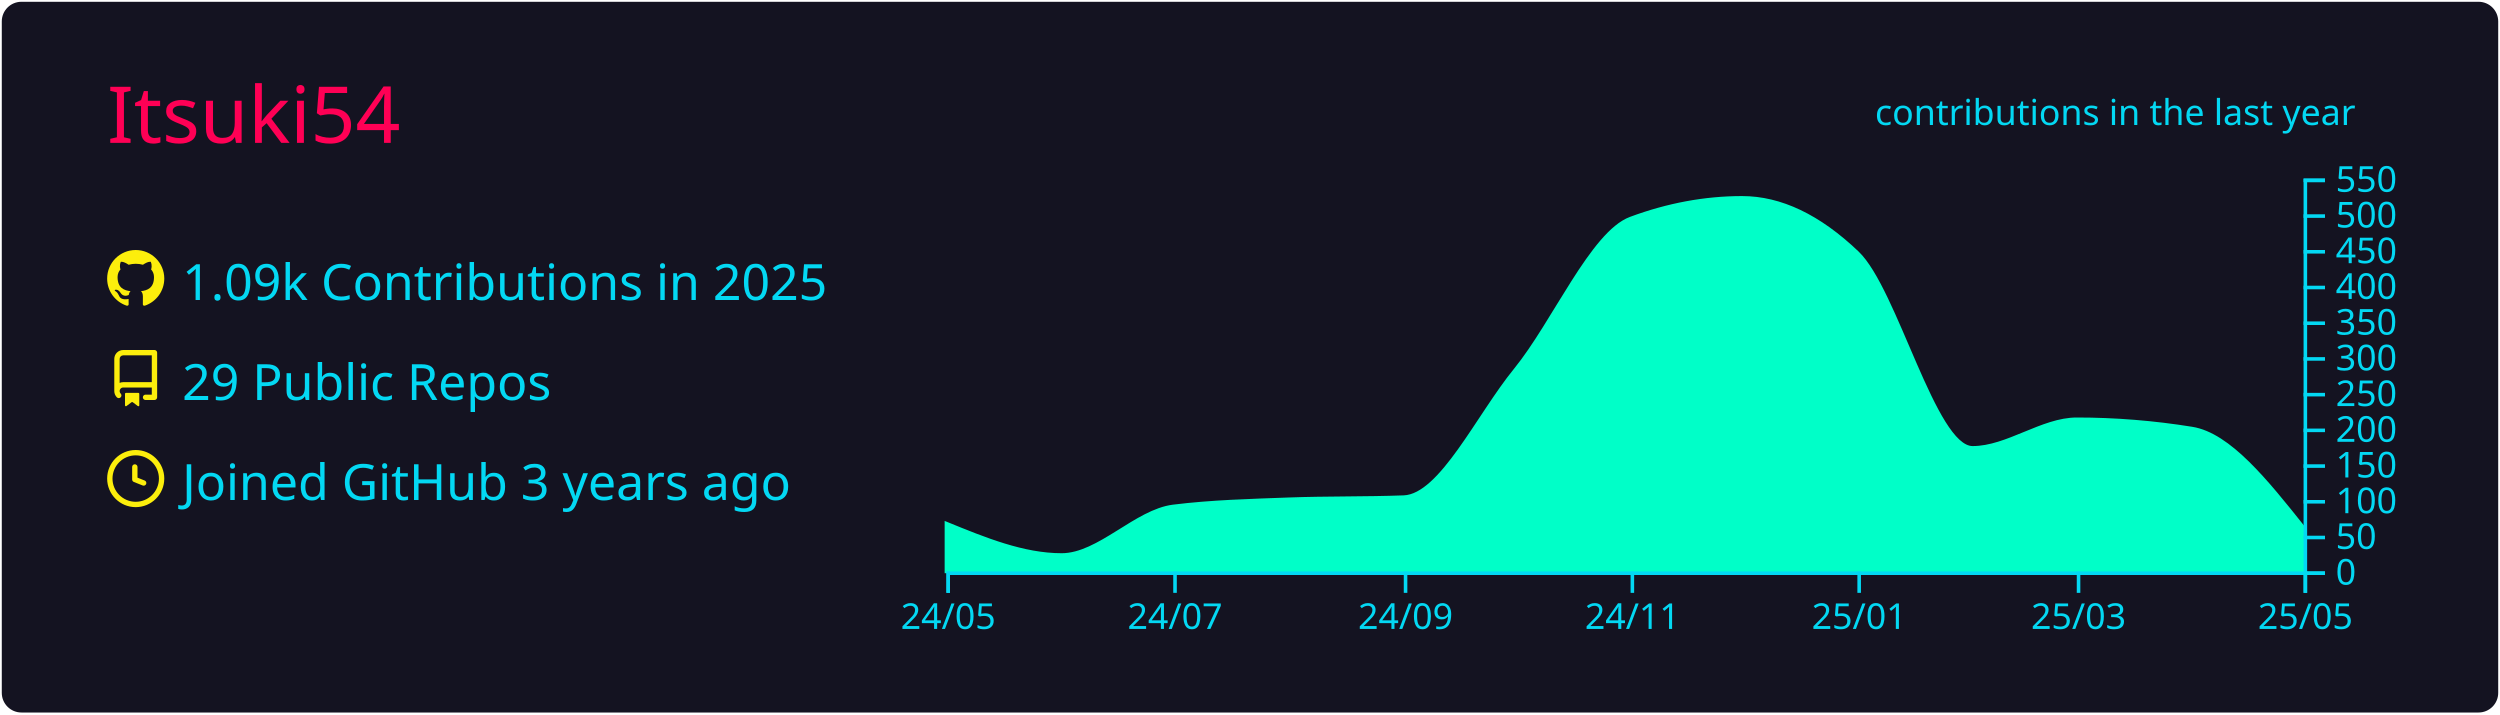
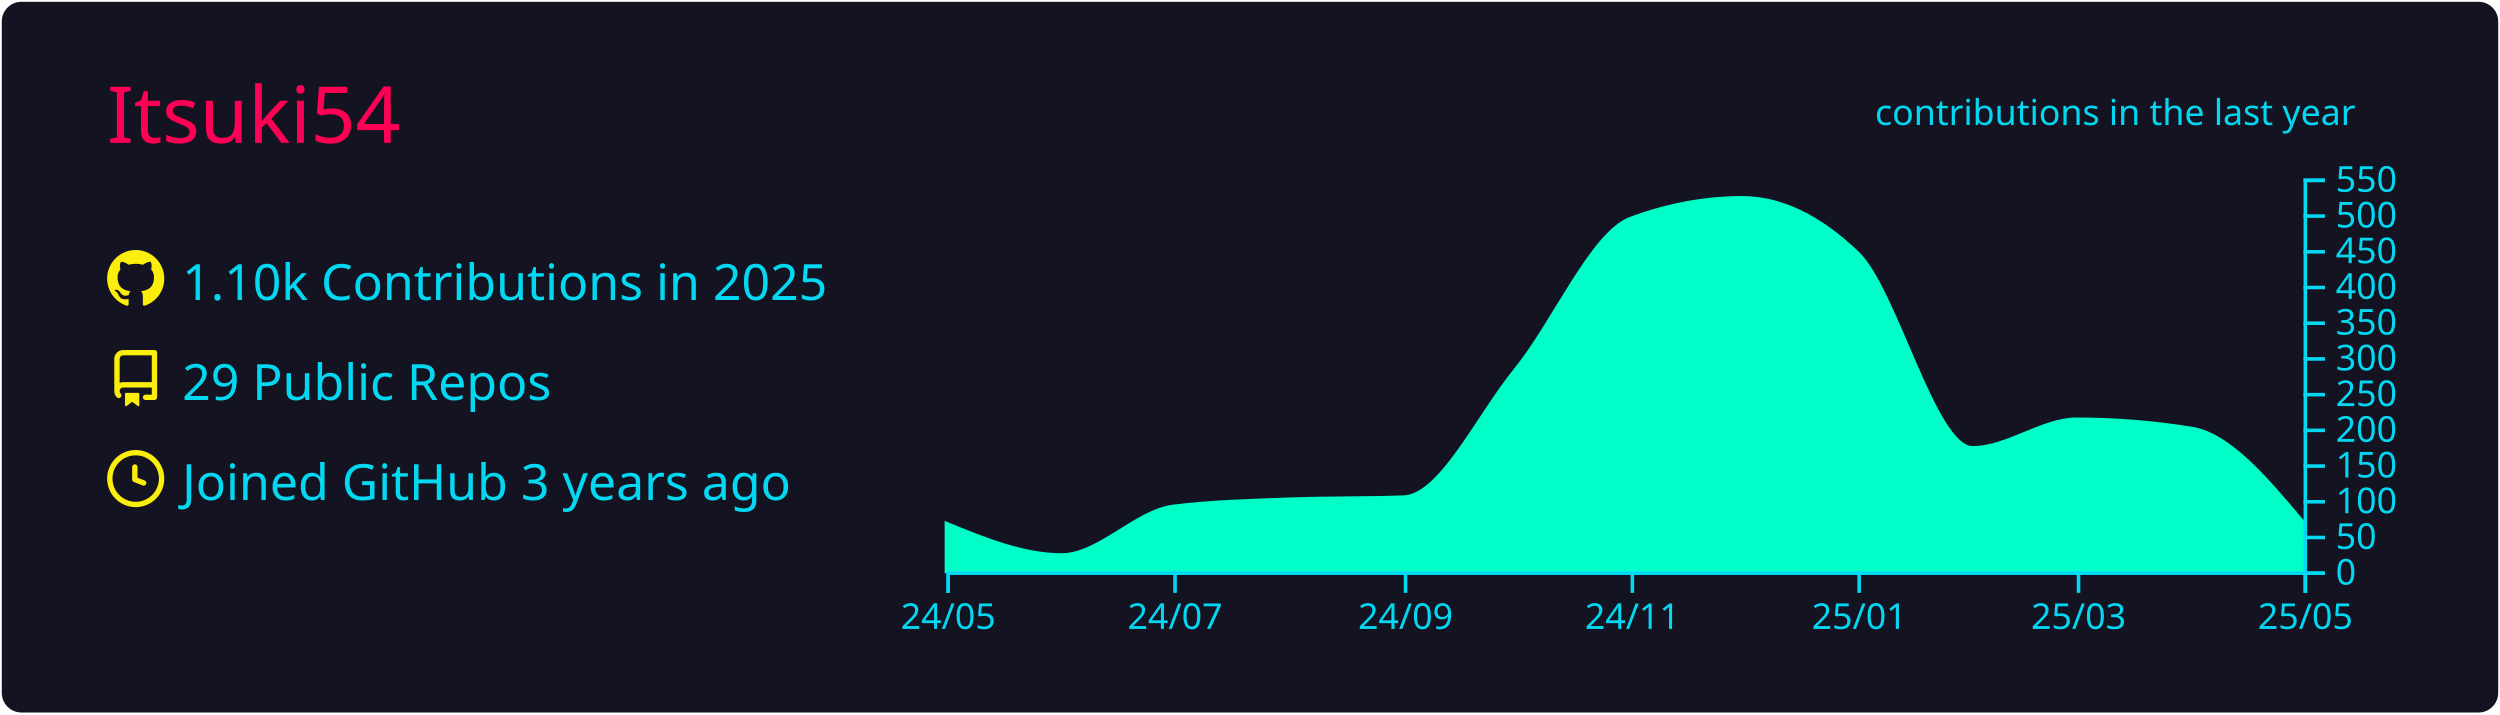
<svg xmlns="http://www.w3.org/2000/svg" width="700" height="200" viewBox="0 0 700 200">
  <style>* {
          font-family: 'Segoe UI', Ubuntu, "Helvetica Neue", Sans-Serif
        }</style>
  <rect x="1" y="1" rx="5" ry="5" height="99%" width="99.714%" stroke="#141321" stroke-width="1" fill="#141321" stroke-opacity="1" />
  <text x="30" y="40" style="font-size: 22px; fill: #ff0055;">Itsuki54</text>
  <g transform="translate(0,40)">
    <g transform="translate(30,30)">
      <g transform="translate(0,0)" width="14" height="14" fill="#fcee0c">
        <path fill-rule="evenodd" d="M8 0C3.58 0 0 3.58 0 8c0 3.54 2.29 6.53 5.47 7.59.4.07.55-.17.55-.38 0-.19-.01-.82-.01-1.49-2.01.37-2.53-.49-2.69-.94-.09-.23-.48-.94-.82-1.13-.28-.15-.68-.52-.01-.53.63-.01 1.08.58 1.23.82.72 1.21 1.87.87 2.33.66.07-.52.28-.87.51-1.07-1.78-.2-3.64-.89-3.64-3.95 0-.87.31-1.59.82-2.15-.08-.2-.36-1.02.08-2.12 0 0 .67-.21 2.2.82.64-.18 1.32-.27 2-.27.68 0 1.36.09 2 .27 1.53-1.04 2.2-.82 2.2-.82.44 1.1.16 1.92.08 2.12.51.56.82 1.27.82 2.15 0 3.07-1.87 3.75-3.65 3.95.29.25.54.73.54 1.48 0 1.07-.01 1.93-.01 2.2 0 .21.15.46.55.38A8.013 8.013 0 0016 8c0-4.42-3.58-8-8-8z" />
      </g>
      <g transform="translate(0,28)" width="14" height="14" fill="#fcee0c">
        <path fill-rule="evenodd" d="M2 2.5A2.5 2.5 0 014.5 0h8.75a.75.75 0 01.75.75v12.5a.75.75 0 01-.75.75h-2.5a.75.75 0 110-1.5h1.75v-2h-8a1 1 0 00-.714 1.7.75.75 0 01-1.072 1.05A2.495 2.495 0 012 11.5v-9zm10.5-1V9h-8c-.356 0-.694.074-1 .208V2.5a1 1 0 011-1h8zM5 12.25v3.25a.25.25 0 00.4.2l1.45-1.087a.25.25 0 01.3 0L8.6 15.7a.25.25 0 00.4-.2v-3.25a.25.25 0 00-.25-.25h-3.5a.25.25 0 00-.25.25z" />
      </g>
      <g transform="translate(0,56)" width="14" height="14" fill="#fcee0c">
        <path fill-rule="evenodd" d="M1.5 8a6.5 6.5 0 1113 0 6.5 6.5 0 01-13 0zM8 0a8 8 0 100 16A8 8 0 008 0zm.5 4.75a.75.75 0 00-1.5 0v3.5a.75.75 0 00.471.696l2.5 1a.75.75 0 00.557-1.392L8.5 7.742V4.75z" />
      </g>
-       <text x="21" y="14" style="fill: #03d8f3; font-size: 14px;">1.09k Contributions in 2025</text>
+       <text x="21" y="14" style="fill: #03d8f3; font-size: 14px;">1.10k Contributions in 2025</text>
      <text x="21" y="42" style="fill: #03d8f3; font-size: 14px;">29 Public Repos</text>
      <text x="21" y="70" style="fill: #03d8f3; font-size: 14px;">Joined GitHub 3 years ago</text>
    </g>
    <g color="#00ffc8" transform="translate(295,10)">
-       <path transform="translate(-30,0)" stroke="#00ffc8" fill="#00ffc8" opacity="1" d="M0,96.6C10.758,101,21.516,105.4,32.274,105.4C42.685,105.4,53.096,93.09,63.507,91.8C74.265,90.467,85.023,90.2,95.781,89.8C106.539,89.4,117.297,89.6,128.055,89.2C138.466,88.813,148.877,66.357,159.288,53.6C170.046,40.418,180.804,15.196,191.562,11.2C201.973,7.333,212.384,5.4,222.795,5.4C233.553,5.4,244.311,10.533,255.068,20.8C265.826,31.067,276.584,75.4,287.342,75.4C297.059,75.4,306.776,67.4,316.493,67.4C327.251,67.4,338.009,68.267,348.767,70C359.178,71.677,369.589,84.739,380,97.8L380,110C369.589,110,359.178,110,348.767,110C338.009,110,327.251,110,316.493,110C306.776,110,297.059,110,287.342,110C276.584,110,265.826,110,255.068,110C244.311,110,233.553,110,222.795,110C212.384,110,201.973,110,191.562,110C180.804,110,170.046,110,159.288,110C148.877,110,138.466,110,128.055,110C117.297,110,106.539,110,95.781,110C85.023,110,74.265,110,63.507,110C53.096,110,42.685,110,32.274,110C21.516,110,10.758,110,0,110Z" />
+       <path transform="translate(-30,0)" stroke="#00ffc8" fill="#00ffc8" opacity="1" d="M0,96.6C10.758,101,21.516,105.4,32.274,105.4C42.685,105.4,53.096,93.09,63.507,91.8C74.265,90.467,85.023,90.2,95.781,89.8C106.539,89.4,117.297,89.6,128.055,89.2C138.466,88.813,148.877,66.357,159.288,53.6C170.046,40.418,180.804,15.196,191.562,11.2C201.973,7.333,212.384,5.4,222.795,5.4C233.553,5.4,244.311,10.533,255.068,20.8C265.826,31.067,276.584,75.4,287.342,75.4C297.059,75.4,306.776,67.4,316.493,67.4C327.251,67.4,338.009,68.267,348.767,70C359.178,71.677,369.589,84.039,380,96.4L380,110C369.589,110,359.178,110,348.767,110C338.009,110,327.251,110,316.493,110C306.776,110,297.059,110,287.342,110C276.584,110,265.826,110,255.068,110C244.311,110,233.553,110,222.795,110C212.384,110,201.973,110,191.562,110C180.804,110,170.046,110,159.288,110C148.877,110,138.466,110,128.055,110C117.297,110,106.539,110,95.781,110C85.023,110,74.265,110,63.507,110C53.096,110,42.685,110,32.274,110C21.516,110,10.758,110,0,110Z" />
      <g color="#03d8f3" transform="translate(-30,110)" fill="none" font-size="10" font-family="sans-serif" text-anchor="middle">
        <path class="domain" stroke="currentColor" d="M0.5,6V0.5H380.5V6" />
        <g class="tick" opacity="1" transform="translate(0.5,0)">
          <line stroke="currentColor" y2="6" />
          <text fill="currentColor" y="9" dy="0.71em">24/05</text>
        </g>
        <g class="tick" opacity="1" transform="translate(64.00685,0)">
          <line stroke="currentColor" y2="6" />
          <text fill="currentColor" y="9" dy="0.71em">24/07</text>
        </g>
        <g class="tick" opacity="1" transform="translate(128.5548,0)">
          <line stroke="currentColor" y2="6" />
          <text fill="currentColor" y="9" dy="0.71em">24/09</text>
        </g>
        <g class="tick" opacity="1" transform="translate(192.0616,0)">
          <line stroke="currentColor" y2="6" />
          <text fill="currentColor" y="9" dy="0.71em">24/11</text>
        </g>
        <g class="tick" opacity="1" transform="translate(255.5685,0)">
          <line stroke="currentColor" y2="6" />
          <text fill="currentColor" y="9" dy="0.71em">25/01</text>
        </g>
        <g class="tick" opacity="1" transform="translate(316.9932,0)">
          <line stroke="currentColor" y2="6" />
          <text fill="currentColor" y="9" dy="0.71em">25/03</text>
        </g>
        <g class="tick" opacity="1" transform="translate(380.5,0)">
          <line stroke="currentColor" y2="6" />
          <text fill="currentColor" y="9" dy="0.71em">25/05</text>
        </g>
      </g>
      <g color="#03d8f3" transform="translate(350,0)" fill="none" font-size="10" font-family="sans-serif" text-anchor="start">
        <path class="domain" stroke="currentColor" d="M6,110.5H0.5V0.5H6" />
        <g class="tick" opacity="1" transform="translate(0,110.5)">
          <line stroke="currentColor" x2="6" />
          <text fill="currentColor" x="9" dy="0.32em">0</text>
        </g>
        <g class="tick" opacity="1" transform="translate(0,100.5)">
          <line stroke="currentColor" x2="6" />
          <text fill="currentColor" x="9" dy="0.32em">50</text>
        </g>
        <g class="tick" opacity="1" transform="translate(0,90.5)">
          <line stroke="currentColor" x2="6" />
          <text fill="currentColor" x="9" dy="0.32em">100</text>
        </g>
        <g class="tick" opacity="1" transform="translate(0,80.5)">
          <line stroke="currentColor" x2="6" />
          <text fill="currentColor" x="9" dy="0.32em">150</text>
        </g>
        <g class="tick" opacity="1" transform="translate(0,70.5)">
          <line stroke="currentColor" x2="6" />
          <text fill="currentColor" x="9" dy="0.32em">200</text>
        </g>
        <g class="tick" opacity="1" transform="translate(0,60.5)">
          <line stroke="currentColor" x2="6" />
          <text fill="currentColor" x="9" dy="0.32em">250</text>
        </g>
        <g class="tick" opacity="1" transform="translate(0,50.5)">
          <line stroke="currentColor" x2="6" />
          <text fill="currentColor" x="9" dy="0.32em">300</text>
        </g>
        <g class="tick" opacity="1" transform="translate(0,40.5)">
          <line stroke="currentColor" x2="6" />
          <text fill="currentColor" x="9" dy="0.32em">350</text>
        </g>
        <g class="tick" opacity="1" transform="translate(0,30.5)">
          <line stroke="currentColor" x2="6" />
          <text fill="currentColor" x="9" dy="0.32em">400</text>
        </g>
        <g class="tick" opacity="1" transform="translate(0,20.5)">
          <line stroke="currentColor" x2="6" />
          <text fill="currentColor" x="9" dy="0.32em">450</text>
        </g>
        <g class="tick" opacity="1" transform="translate(0,10.5)">
          <line stroke="currentColor" x2="6" />
          <text fill="currentColor" x="9" dy="0.32em">500</text>
        </g>
        <g class="tick" opacity="1" transform="translate(0,0.5)">
          <line stroke="currentColor" x2="6" />
          <text fill="currentColor" x="9" dy="0.32em">550</text>
        </g>
      </g>
      <g>
        <text y="-15" x="230" style="fill: #03d8f3; font-size: 10px;">contributions in the last year</text>
      </g>
    </g>
  </g>
</svg>
